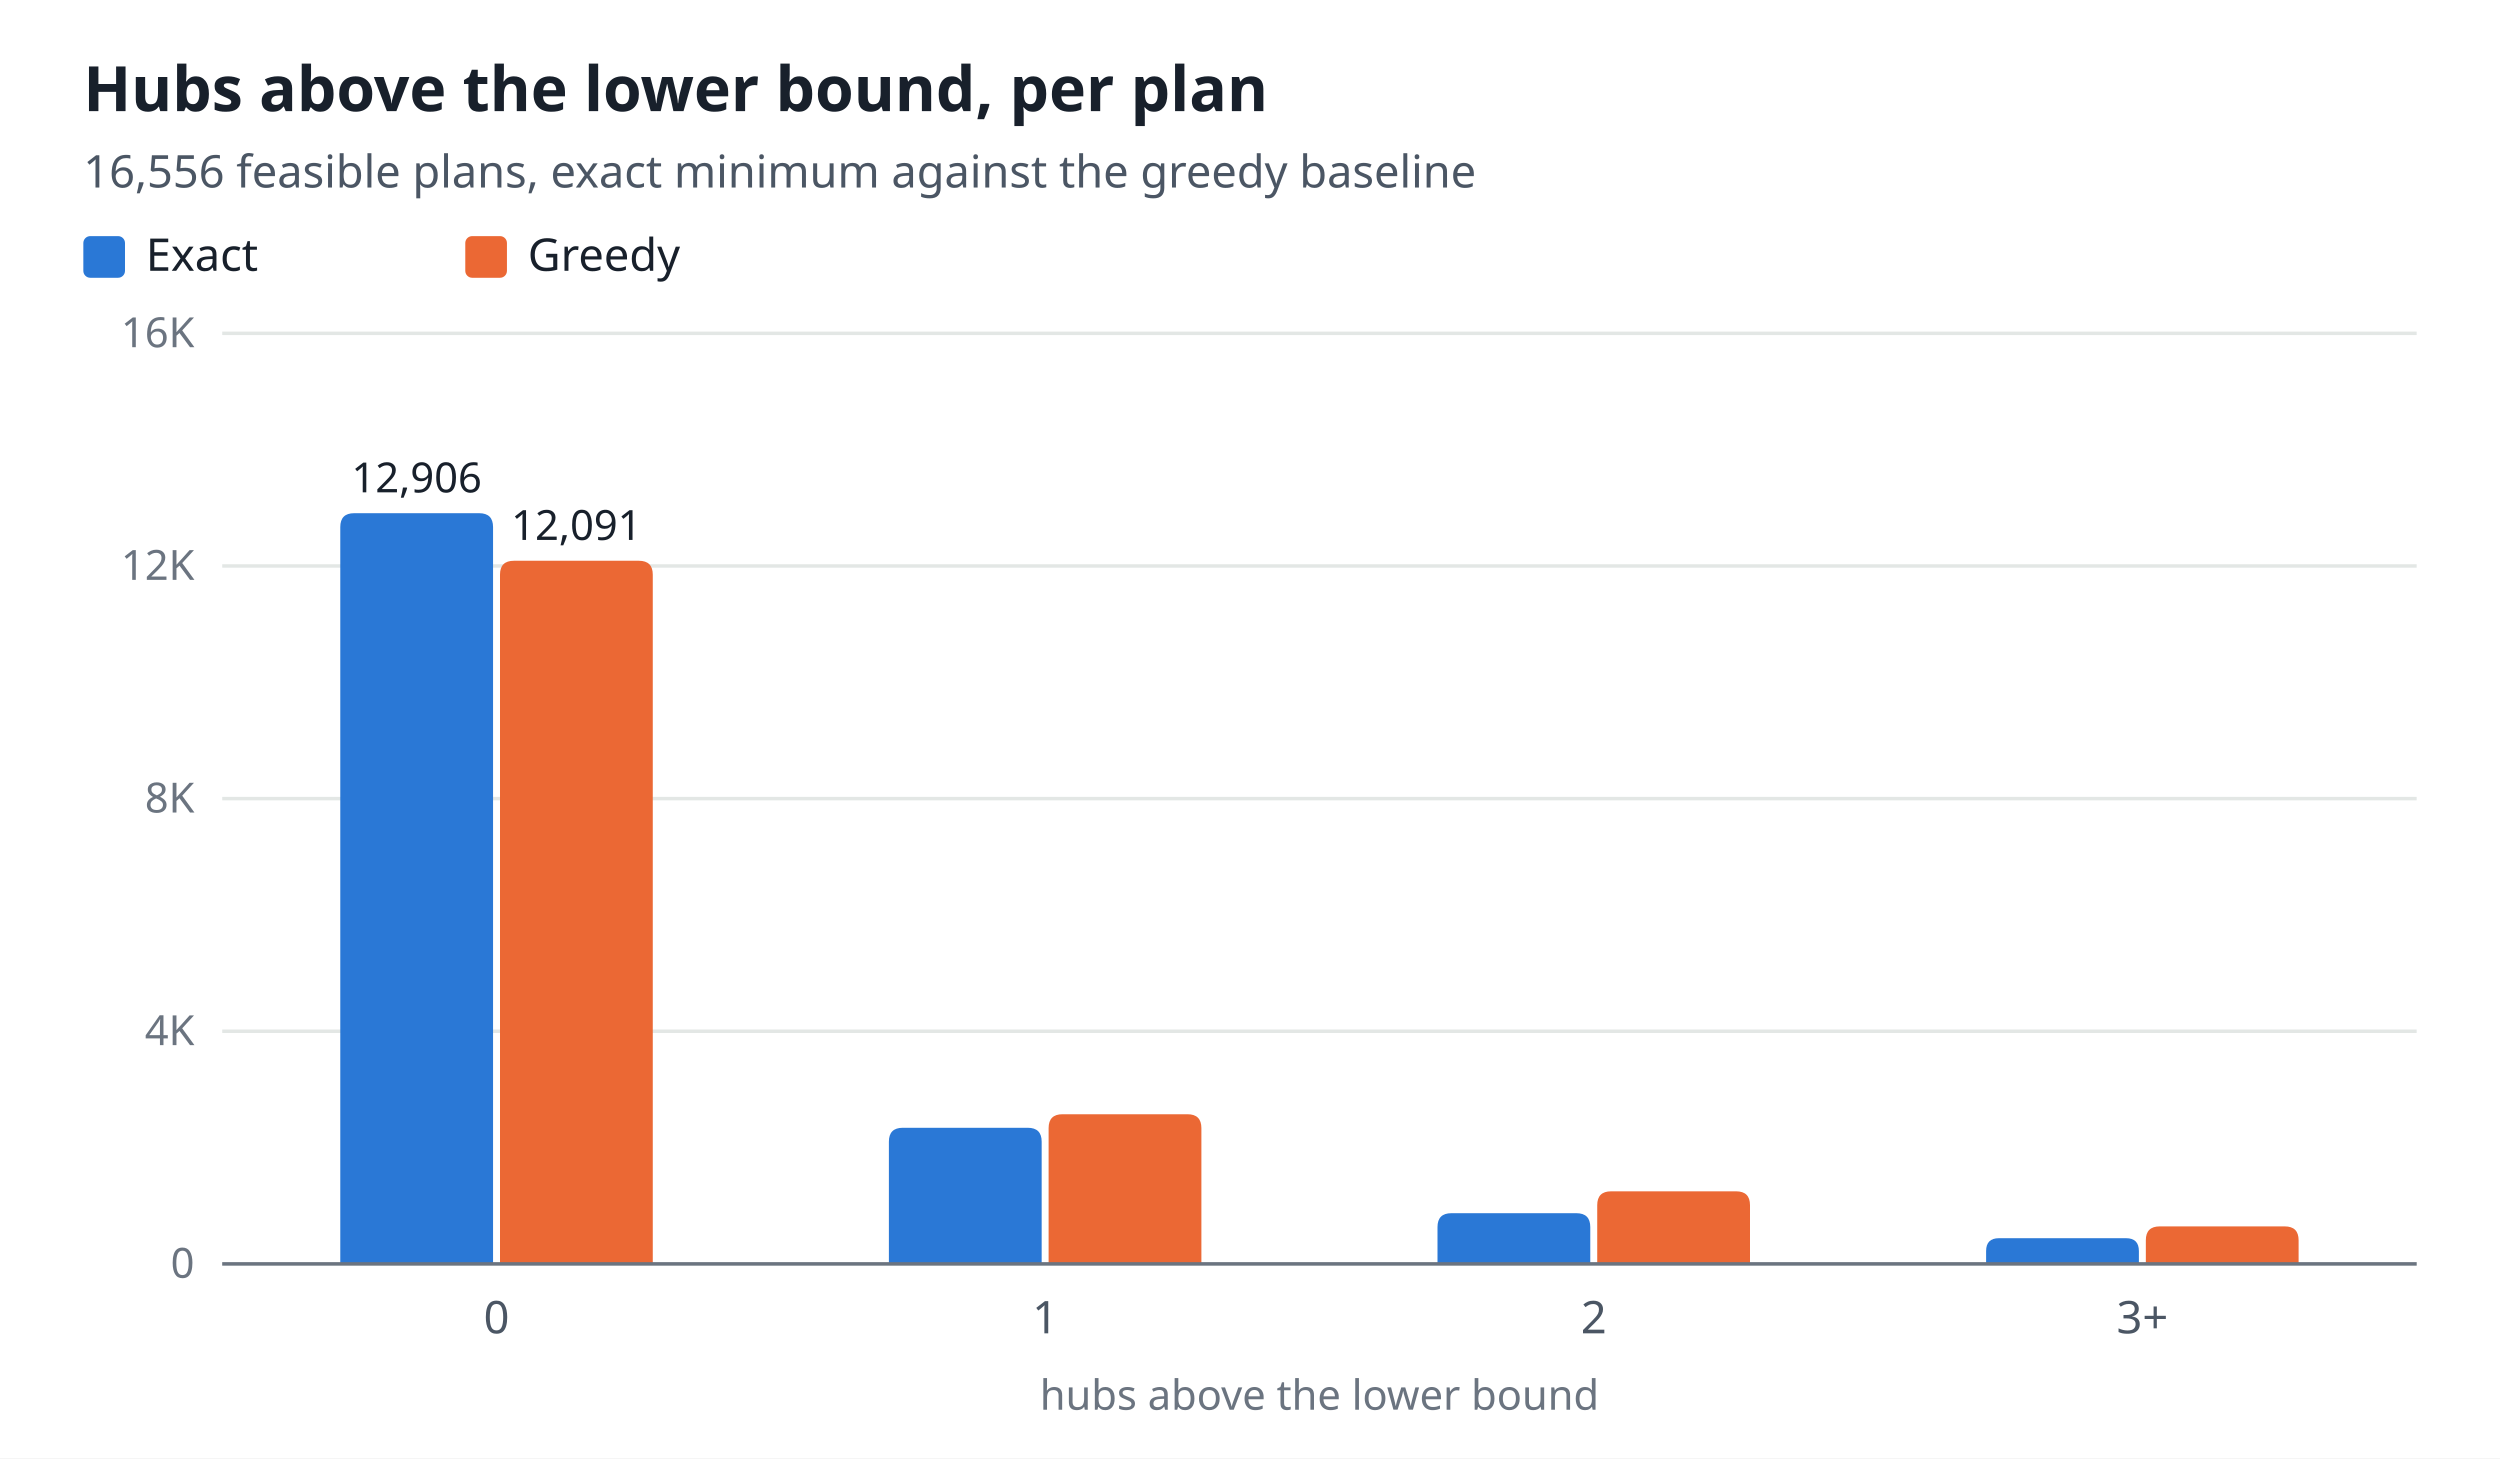
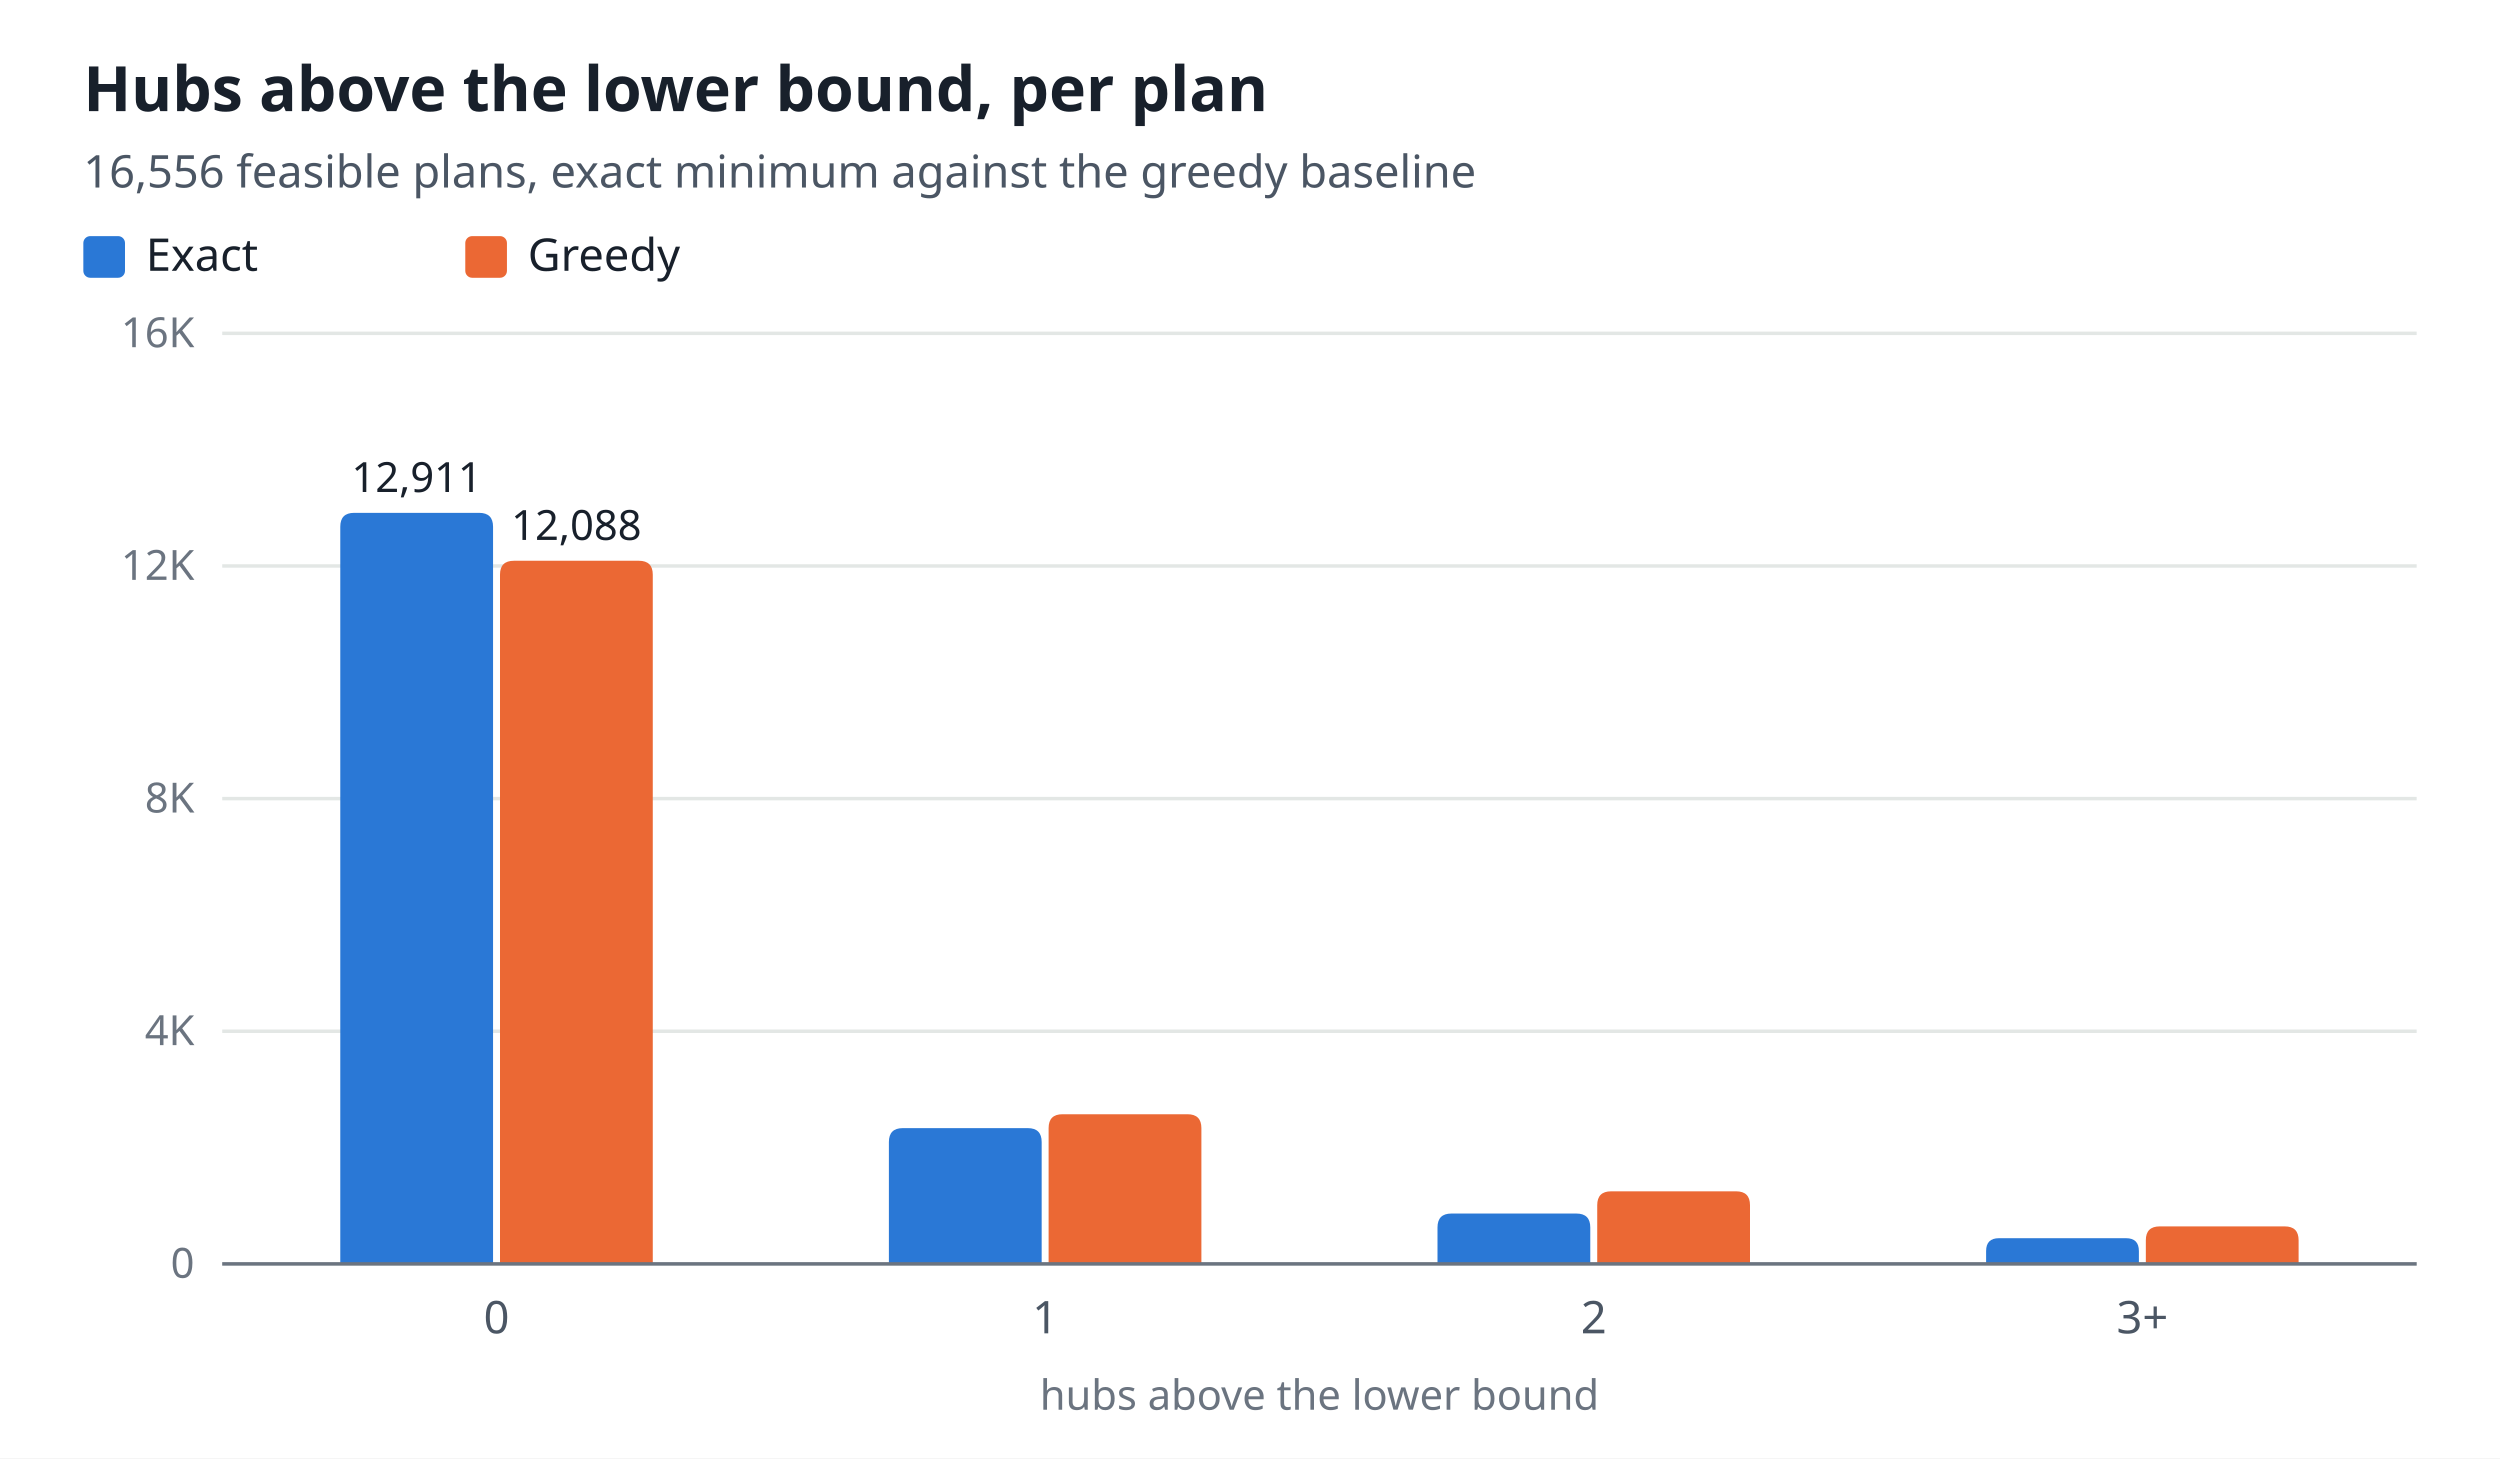
<svg xmlns="http://www.w3.org/2000/svg" viewBox="0 0 720 420" font-family="system-ui, 'Segoe UI', sans-serif" role="img" aria-label="Hubs above the lower bound, per plan">
  <rect width="720" height="420" fill="#FFFFFF" />
  <text x="24" y="32" font-size="18" font-weight="600" fill="#18202B">Hubs above the lower bound, per plan</text>
  <text x="24" y="54" font-size="13" fill="#4B5664">16,556 feasible plans, exact minimum against the greedy baseline</text>
  <line x1="64" x2="696" y1="364.0" y2="364.0" stroke="#E3E7E5" stroke-width="1" />
  <text x="56" y="368.0" font-size="12" fill="#6B7480" text-anchor="end">0</text>
  <line x1="64" x2="696" y1="297.0" y2="297.0" stroke="#E3E7E5" stroke-width="1" />
  <text x="56" y="301.0" font-size="12" fill="#6B7480" text-anchor="end">4K</text>
  <line x1="64" x2="696" y1="230.0" y2="230.0" stroke="#E3E7E5" stroke-width="1" />
  <text x="56" y="234.0" font-size="12" fill="#6B7480" text-anchor="end">8K</text>
  <line x1="64" x2="696" y1="163.0" y2="163.0" stroke="#E3E7E5" stroke-width="1" />
  <text x="56" y="167.0" font-size="12" fill="#6B7480" text-anchor="end">12K</text>
  <line x1="64" x2="696" y1="96.0" y2="96.0" stroke="#E3E7E5" stroke-width="1" />
  <text x="56" y="100.0" font-size="12" fill="#6B7480" text-anchor="end">16K</text>
  <rect x="24" y="68" width="12" height="12" rx="2" fill="#2A78D6" />
  <text x="42" y="78" font-size="13" fill="#18202B">Exact</text>
  <rect x="134" y="68" width="12" height="12" rx="2" fill="#EB6834" />
  <text x="152" y="78" font-size="13" fill="#18202B">Greedy</text>
-   <path class="bar" d="M98.0,364.0 L98.0,151.8 Q98.0,147.8 102.0,147.8 L138.0,147.8 Q142.0,147.8 142.0,151.8 L142.0,364.0 Z" fill="#2A78D6" />
-   <text x="120.0" y="141.8" font-size="12" fill="#18202B" text-anchor="middle">12,906</text>
+   <path class="bar" d="M98.0,364.0 L98.0,151.7 Q98.0,147.7 102.0,147.7 L138.0,147.7 Q142.0,147.7 142.0,151.7 L142.0,364.0 Z" fill="#2A78D6" />
+   <text x="120.0" y="141.7" font-size="12" fill="#18202B" text-anchor="middle">12,911</text>
  <path class="bar" d="M144.0,364.0 L144.0,165.5 Q144.0,161.5 148.0,161.5 L184.0,161.5 Q188.0,161.5 188.0,165.5 L188.0,364.0 Z" fill="#EB6834" />
-   <text x="166.0" y="155.5" font-size="12" fill="#18202B" text-anchor="middle">12,091</text>
+   <text x="166.0" y="155.5" font-size="12" fill="#18202B" text-anchor="middle">12,088</text>
  <text x="143.0" y="384" font-size="13" fill="#4B5664" text-anchor="middle">0</text>
-   <path class="bar" d="M256.0,364.0 L256.0,328.8 Q256.0,324.8 260.0,324.8 L296.0,324.8 Q300.0,324.8 300.0,328.8 L300.0,364.0 Z" fill="#2A78D6" />
+   <path class="bar" d="M256.0,364.0 L256.0,328.9 Q256.0,324.9 260.0,324.9 L296.0,324.9 Q300.0,324.9 300.0,328.9 L300.0,364.0 Z" fill="#2A78D6" />
  <path class="bar" d="M302.0,364.0 L302.0,324.9 Q302.0,320.9 306.0,320.9 L342.0,320.9 Q346.0,320.9 346.0,324.9 L346.0,364.0 Z" fill="#EB6834" />
  <text x="301.0" y="384" font-size="13" fill="#4B5664" text-anchor="middle">1</text>
-   <path class="bar" d="M414.0,364.0 L414.0,353.4 Q414.0,349.4 418.0,349.4 L454.0,349.4 Q458.0,349.4 458.0,353.4 L458.0,364.0 Z" fill="#2A78D6" />
+   <path class="bar" d="M414.0,364.0 L414.0,353.5 Q414.0,349.5 418.0,349.5 L454.0,349.5 Q458.0,349.5 458.0,353.5 L458.0,364.0 Z" fill="#2A78D6" />
  <path class="bar" d="M460.0,364.0 L460.0,347.1 Q460.0,343.1 464.0,343.1 L500.0,343.1 Q504.0,343.1 504.0,347.1 L504.0,364.0 Z" fill="#EB6834" />
  <text x="459.0" y="384" font-size="13" fill="#4B5664" text-anchor="middle">2</text>
  <path class="bar" d="M572.0,364.0 L572.0,360.3 Q572.0,356.6 575.7,356.6 L612.3,356.6 Q616.0,356.6 616.0,360.3 L616.0,364.0 Z" fill="#2A78D6" />
  <path class="bar" d="M618.0,364.0 L618.0,357.2 Q618.0,353.2 622.0,353.2 L658.0,353.2 Q662.0,353.2 662.0,357.2 L662.0,364.0 Z" fill="#EB6834" />
  <text x="617.0" y="384" font-size="13" fill="#4B5664" text-anchor="middle">3+</text>
  <line x1="64" x2="696" y1="364" y2="364" stroke="#6B7480" stroke-width="1" />
  <text x="380.0" y="406" font-size="12" fill="#6B7480" text-anchor="middle">hubs above the lower bound</text>
</svg>
